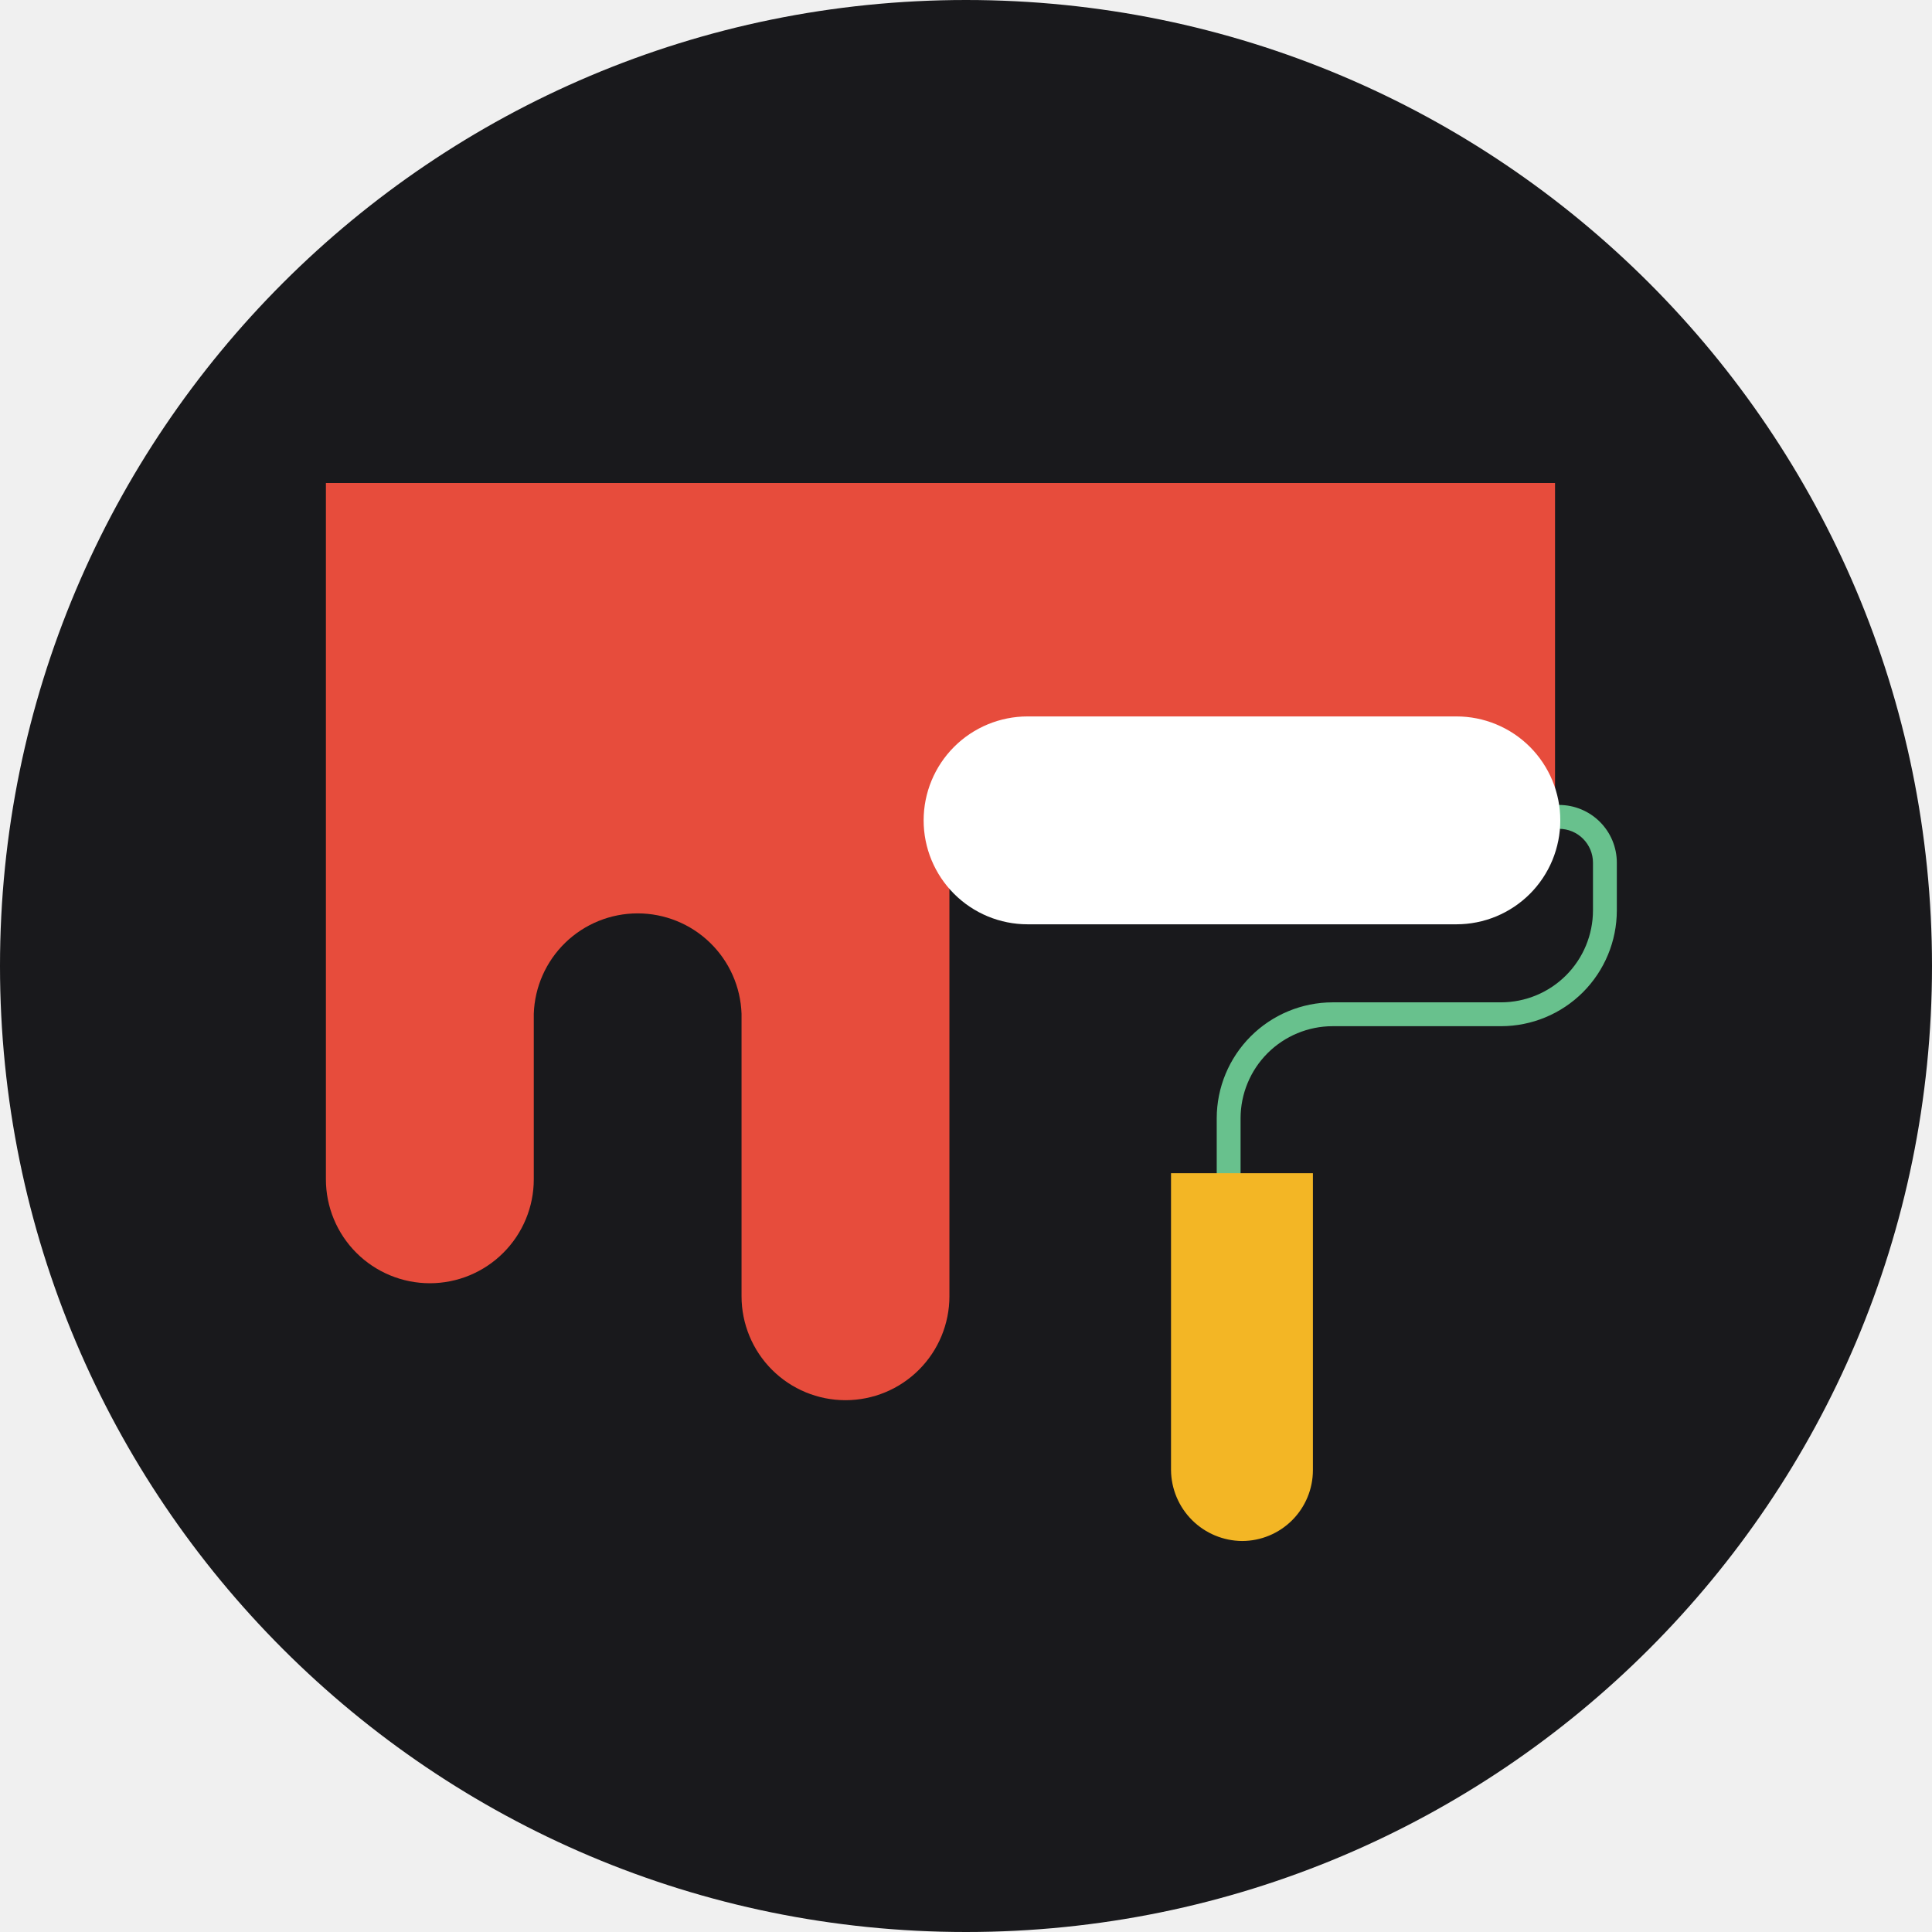
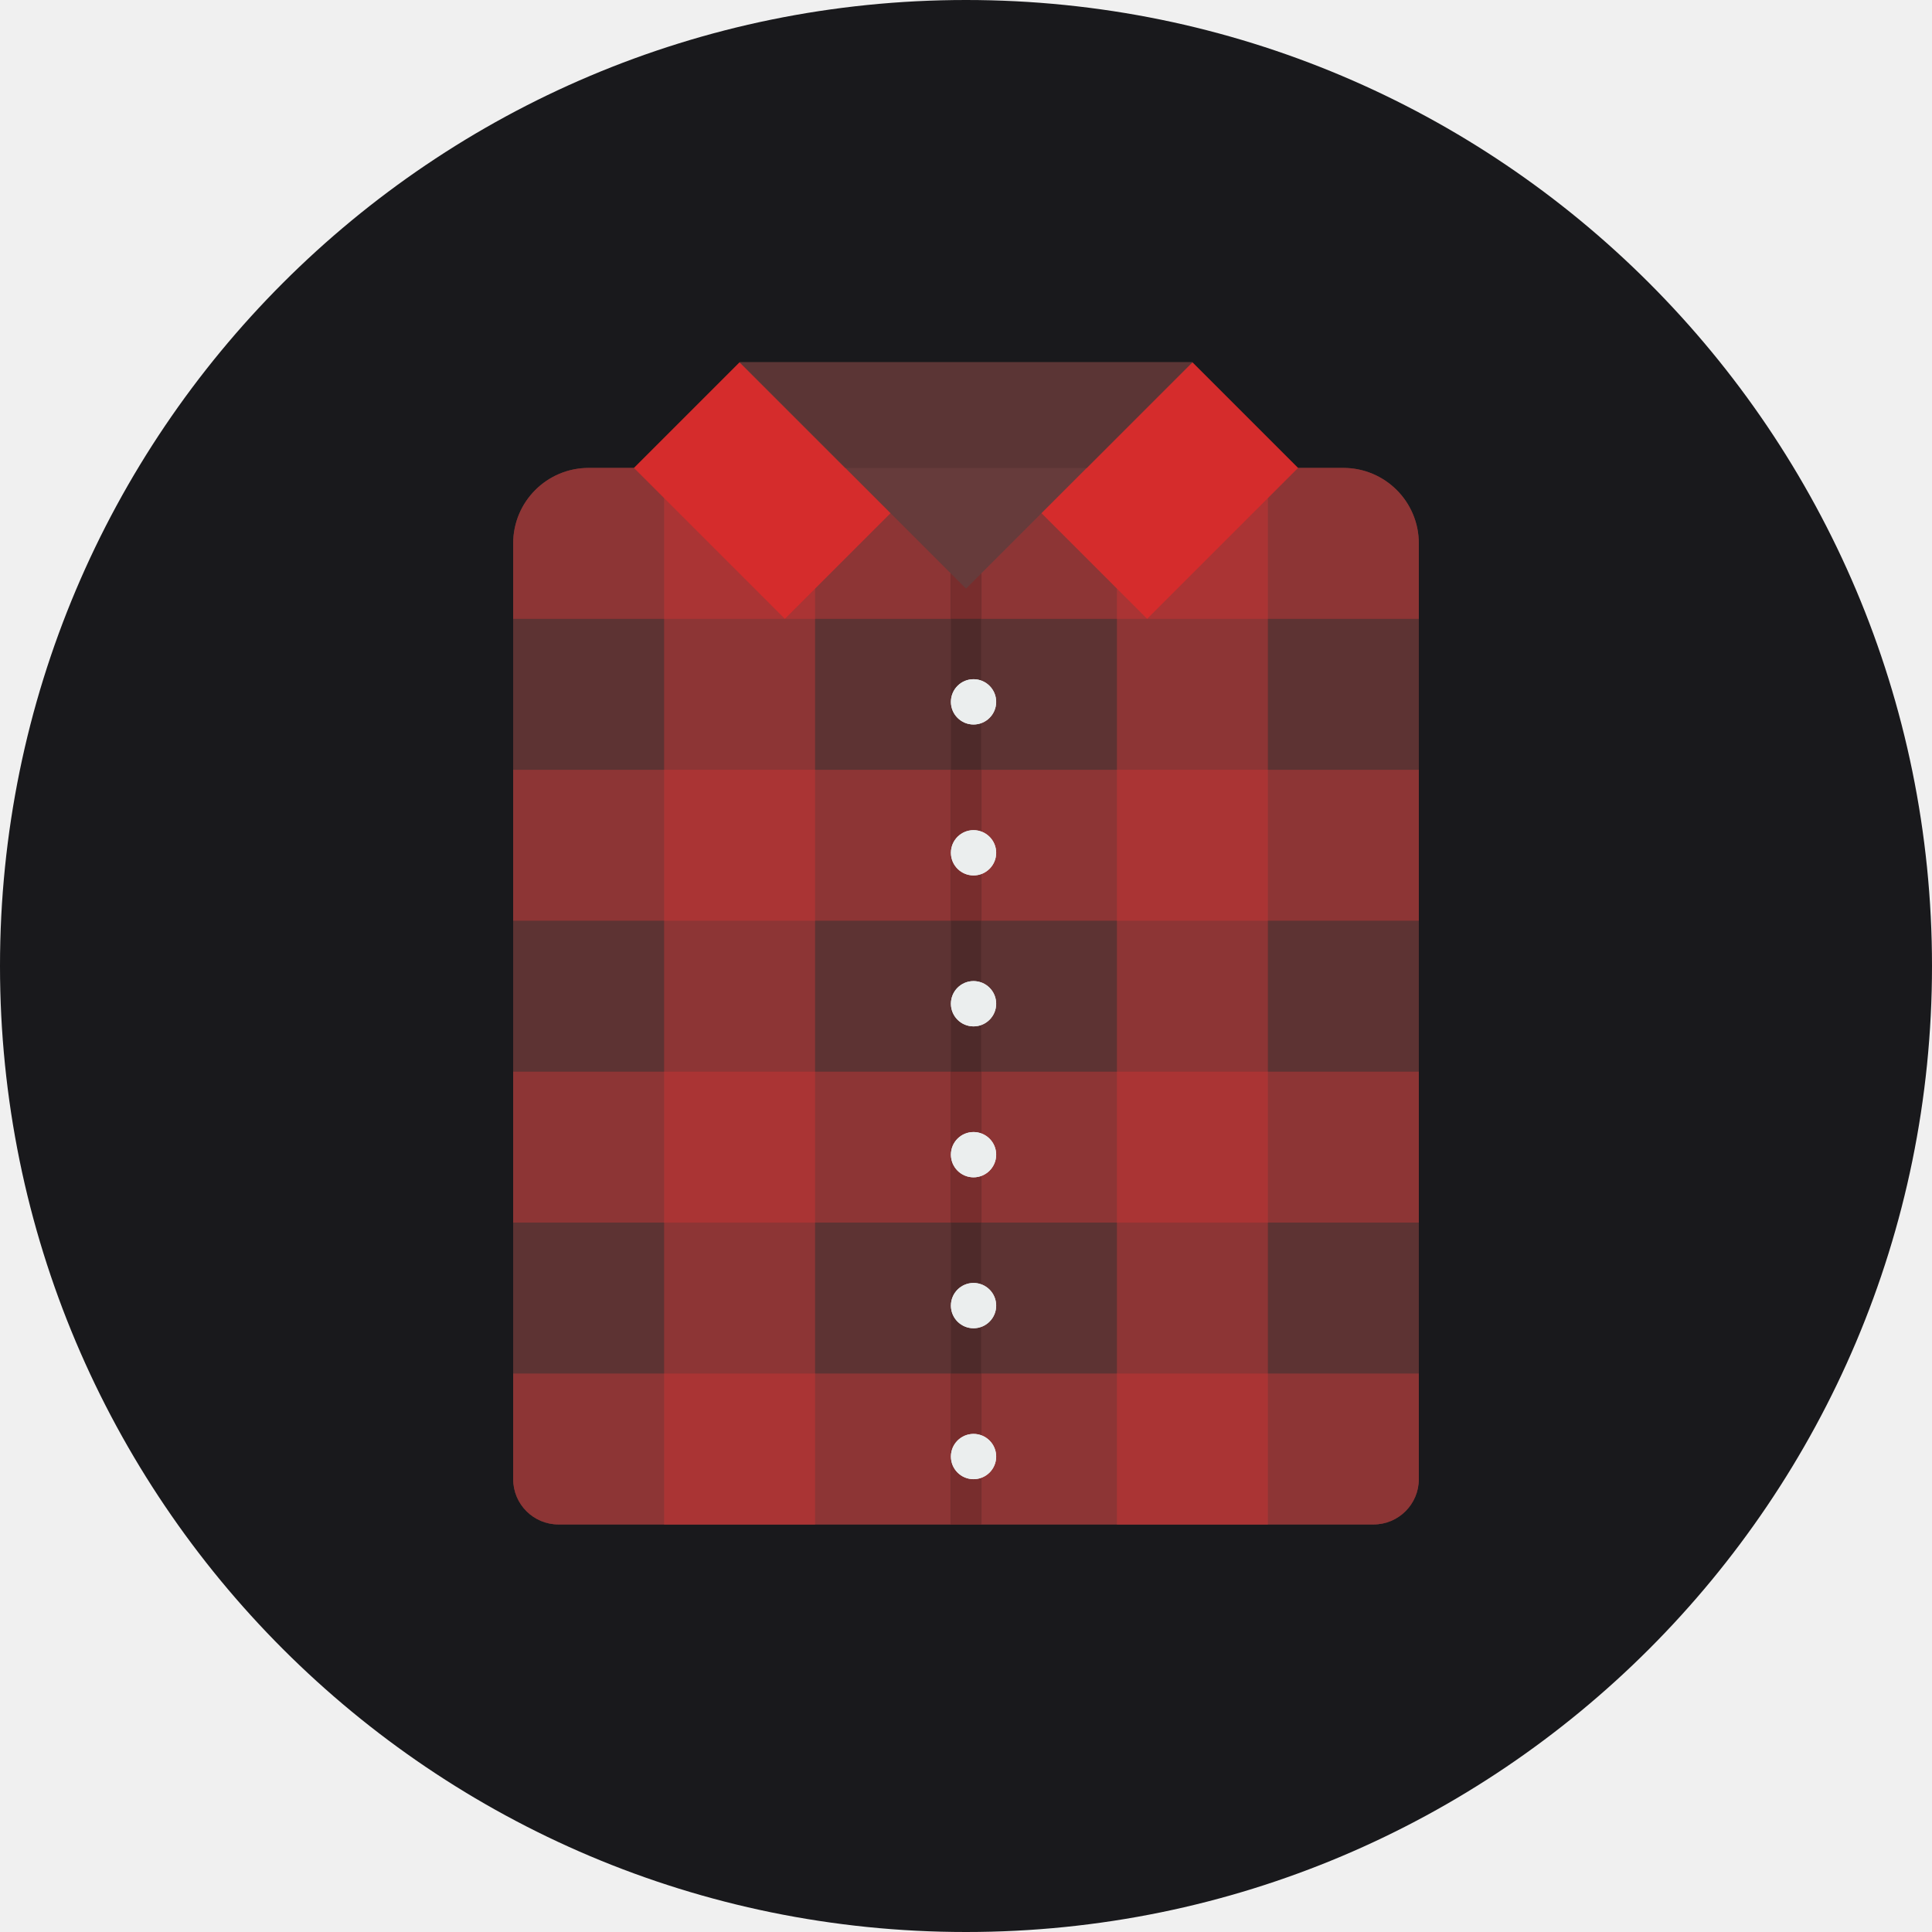
<svg xmlns="http://www.w3.org/2000/svg" width="84" height="84" viewBox="0 0 84 84" fill="none">
-   <g clip-path="url(#clip0_158_2535)">
-     <path d="M42 0C65.196 0 84 18.804 84 42C84 65.197 65.196 84 42 84C18.804 84 0 65.197 0 42C0 18.805 18.804 0 42 0Z" fill="#19191C" />
-   </g>
-   <g clip-path="url(#clip1_158_2535)">
-     <path d="M67.61 20.99H14.17V51.274C14.17 52.473 14.646 53.622 15.493 54.469C16.341 55.317 17.49 55.793 18.689 55.793C19.887 55.793 21.037 55.317 21.884 54.469C22.732 53.622 23.208 52.473 23.208 51.274V44.078C23.247 42.907 23.741 41.796 24.583 40.982C25.426 40.167 26.552 39.712 27.724 39.712C28.896 39.712 30.023 40.167 30.865 40.982C31.708 41.796 32.201 42.907 32.241 44.078V56.359C32.241 57.557 32.717 58.707 33.564 59.554C34.412 60.402 35.561 60.878 36.76 60.878C37.958 60.878 39.108 60.402 39.955 59.554C40.803 58.707 41.279 57.557 41.279 56.359V35.242H67.61V20.99Z" fill="#E74C3C" />
-     <path d="M67.786 34.998H59.562C59.425 34.998 59.293 35.053 59.196 35.15C59.098 35.247 59.044 35.379 59.044 35.517C59.044 35.655 59.098 35.787 59.196 35.884C59.293 35.981 59.425 36.036 59.562 36.036H67.786C68.177 36.036 68.552 36.191 68.828 36.467C69.104 36.744 69.26 37.118 69.26 37.509V39.585C69.258 40.644 68.837 41.659 68.088 42.408C67.339 43.157 66.324 43.578 65.264 43.58H57.938C56.603 43.583 55.323 44.114 54.379 45.058C53.435 46.002 52.903 47.282 52.901 48.618V58.994C52.901 59.132 52.955 59.264 53.053 59.361C53.15 59.459 53.282 59.513 53.419 59.513C53.557 59.513 53.689 59.459 53.786 59.361C53.884 59.264 53.938 59.132 53.938 58.994V48.618C53.94 47.557 54.362 46.54 55.111 45.791C55.861 45.041 56.878 44.619 57.938 44.617H65.264C66.599 44.616 67.878 44.085 68.822 43.142C69.765 42.198 70.296 40.919 70.297 39.585V37.509C70.297 36.843 70.033 36.205 69.562 35.734C69.091 35.263 68.452 34.998 67.786 34.998Z" fill="#68C18D" />
-     <path d="M57.083 63.918C57.083 64.735 56.758 65.519 56.18 66.097C55.602 66.675 54.818 67 54.001 67C53.185 66.993 52.404 66.666 51.827 66.09C51.25 65.514 50.922 64.734 50.914 63.918V51.009H57.083V63.918Z" fill="#F3B625" />
-     <path d="M44.677 40.187C43.479 40.187 42.329 39.711 41.482 38.863C40.634 38.016 40.158 36.866 40.158 35.668C40.158 34.469 40.634 33.32 41.482 32.472C42.329 31.625 43.479 31.149 44.677 31.149H63.324C63.917 31.149 64.505 31.265 65.053 31.493C65.601 31.72 66.099 32.053 66.518 32.472C66.937 32.892 67.269 33.39 67.496 33.939C67.722 34.487 67.839 35.074 67.838 35.668C67.839 36.261 67.722 36.848 67.496 37.397C67.269 37.945 66.937 38.443 66.518 38.863C66.099 39.282 65.601 39.615 65.053 39.843C64.505 40.07 63.917 40.187 63.324 40.187H44.677Z" fill="white" />
+   <g clip-path="url(#clip0_355_9399)">
+     <path d="M42 0C65.196 0 84 18.804 84 42C84 65.197 65.196 84 42 84C18.804 84 0 65.197 0 42C0 18.804 18.804 0 42 0Z" fill="#19191C" />
+     <path d="M58.406 20.344H25.594C23.782 20.344 22.312 21.812 22.312 23.625V64.312C22.312 65.4 23.194 66.281 24.281 66.281H59.719C60.806 66.281 61.688 65.4 61.688 64.312V23.625C61.688 21.812 60.219 20.344 58.406 20.344Z" fill="#5D3333" />
+     <path d="M58.406 20.344H25.594C23.782 20.344 22.312 21.812 22.312 23.625V26.906H28.875V33.469H22.312V40.031H28.875V46.594H22.312V53.156H28.875V59.719H22.312V64.312C22.312 65.4 23.194 66.281 24.281 66.281H59.719C60.806 66.281 61.688 65.4 61.688 64.312V59.719H55.125V53.156H61.688V46.594H55.125V40.031H61.688V33.469H55.125V26.906H61.688V23.625C61.688 21.812 60.219 20.344 58.406 20.344ZM48.562 59.719H35.438V53.156H48.562V59.719ZM48.562 46.594H35.438V40.031H48.562V46.594ZM48.562 33.469H35.438V26.906H48.562V33.469Z" fill="#8D3535" />
+     <path d="M41.344 23.625H42.656V66.281H41.344V23.625Z" fill="#4E2A2A" />
+     <path d="M35.438 33.469H28.875V40.031H35.438V33.469Z" fill="#AA3434" />
+     <path d="M55.125 46.594H48.562V53.156H55.125V46.594Z" fill="#AA3434" />
+     <path d="M35.438 46.594H28.875V53.156H35.438V46.594Z" fill="#AA3434" />
+     <path d="M55.125 20.344H48.562V26.906H55.125V20.344Z" fill="#AA3434" />
+     <path d="M55.125 59.719H48.562V66.281H55.125V59.719Z" fill="#AA3434" />
+     <path d="M35.438 59.719H28.875V66.281H35.438V59.719Z" fill="#AA3434" />
+     <path d="M35.438 20.344H28.875V26.906H35.438V20.344Z" fill="#AA3434" />
+     <path d="M55.125 33.469H48.562V40.031H55.125V33.469Z" fill="#AA3434" />
+     <path d="M42.656 33.469H41.344V40.031H42.656V33.469Z" fill="#782D2D" />
+     <path d="M42.656 23.625H41.344V26.906H42.656V23.625Z" fill="#782D2D" />
+     <path d="M42.656 59.719H41.344V66.281H42.656V59.719Z" fill="#782D2D" />
+     <path d="M42.656 46.594H41.344V53.156H42.656V46.594Z" fill="#782D2D" />
+     <path d="M42.328 31.5C42.871 31.5 43.312 31.059 43.312 30.516C43.312 29.972 42.871 29.531 42.328 29.531C41.784 29.531 41.344 29.972 41.344 30.516C41.344 31.059 41.784 31.5 42.328 31.5ZM42.328 36.094C41.784 36.094 41.344 36.535 41.344 37.078C41.344 37.621 41.784 38.062 42.328 38.062C42.871 38.062 43.312 37.621 43.312 37.078C43.312 36.535 42.871 36.094 42.328 36.094ZM42.328 42.656C41.784 42.656 41.344 43.097 41.344 43.641C41.344 44.184 41.784 44.625 42.328 44.625C42.871 44.625 43.312 44.184 43.312 43.641C43.312 43.097 42.871 42.656 42.328 42.656ZM42.328 49.219C41.784 49.219 41.344 49.66 41.344 50.203C41.344 50.746 41.784 51.188 42.328 51.188C42.871 51.188 43.312 50.746 43.312 50.203C43.312 49.66 42.871 49.219 42.328 49.219ZM42.328 55.781C41.784 55.781 41.344 56.222 41.344 56.766C41.344 57.309 41.784 57.75 42.328 57.75C42.871 57.75 43.312 57.309 43.312 56.766C43.312 56.222 42.871 55.781 42.328 55.781ZM42.328 62.344C41.784 62.344 41.344 62.785 41.344 63.328C41.344 63.872 41.784 64.312 42.328 64.312C42.871 64.312 43.312 63.872 43.312 63.328C43.312 62.785 42.871 62.344 42.328 62.344Z" fill="#EBEEEE" />
+     <path d="M42.328 31.5C42.871 31.5 43.312 31.059 43.312 30.516C43.312 29.972 42.871 29.531 42.328 29.531C41.784 29.531 41.344 29.972 41.344 30.516C41.344 31.059 41.784 31.5 42.328 31.5ZM42.328 36.094C41.784 36.094 41.344 36.535 41.344 37.078C41.344 37.621 41.784 38.062 42.328 38.062C42.871 38.062 43.312 37.621 43.312 37.078C43.312 36.535 42.871 36.094 42.328 36.094ZM42.328 42.656C41.784 42.656 41.344 43.097 41.344 43.641C41.344 44.184 41.784 44.625 42.328 44.625C42.871 44.625 43.312 44.184 43.312 43.641C43.312 43.097 42.871 42.656 42.328 42.656ZM42.328 49.219C41.784 49.219 41.344 49.66 41.344 50.203C41.344 50.746 41.784 51.188 42.328 51.188C42.871 51.188 43.312 50.746 43.312 50.203C43.312 49.66 42.871 49.219 42.328 49.219ZM42.328 55.781C41.784 55.781 41.344 56.222 41.344 56.766C41.344 57.309 41.784 57.75 42.328 57.75C42.871 57.75 43.312 57.309 43.312 56.766C43.312 56.222 42.871 55.781 42.328 55.781ZM42.328 62.344C41.784 62.344 41.344 62.785 41.344 63.328C41.344 63.872 41.784 64.312 42.328 64.312C42.871 64.312 43.312 63.872 43.312 63.328C43.312 62.785 42.871 62.344 42.328 62.344Z" fill="#EBEEEE" />
+     <path d="M51.844 15.75L44.625 21.656L49.875 26.906L56.438 20.344L51.844 15.75ZM27.562 20.344L34.125 26.906L39.375 21.656L32.156 15.75L27.562 20.344Z" fill="#D52C2C" />
+     <path d="M32.156 15.75H51.844L42 25.594L32.156 15.75Z" fill="#663B3B" />
+     <path d="M47.25 20.344L51.844 15.75H32.156L36.75 20.344H47.25Z" fill="#5B3535" />
  </g>
  <defs>
-     <clipPath id="clip0_158_2535">
+     <clipPath id="clip0_355_9399">
      <rect width="84" height="84" fill="white" />
-     </clipPath>
-     <clipPath id="clip1_158_2535">
-       <rect width="56.128" height="46" fill="white" transform="translate(14.1697 21)" />
    </clipPath>
  </defs>
</svg>
